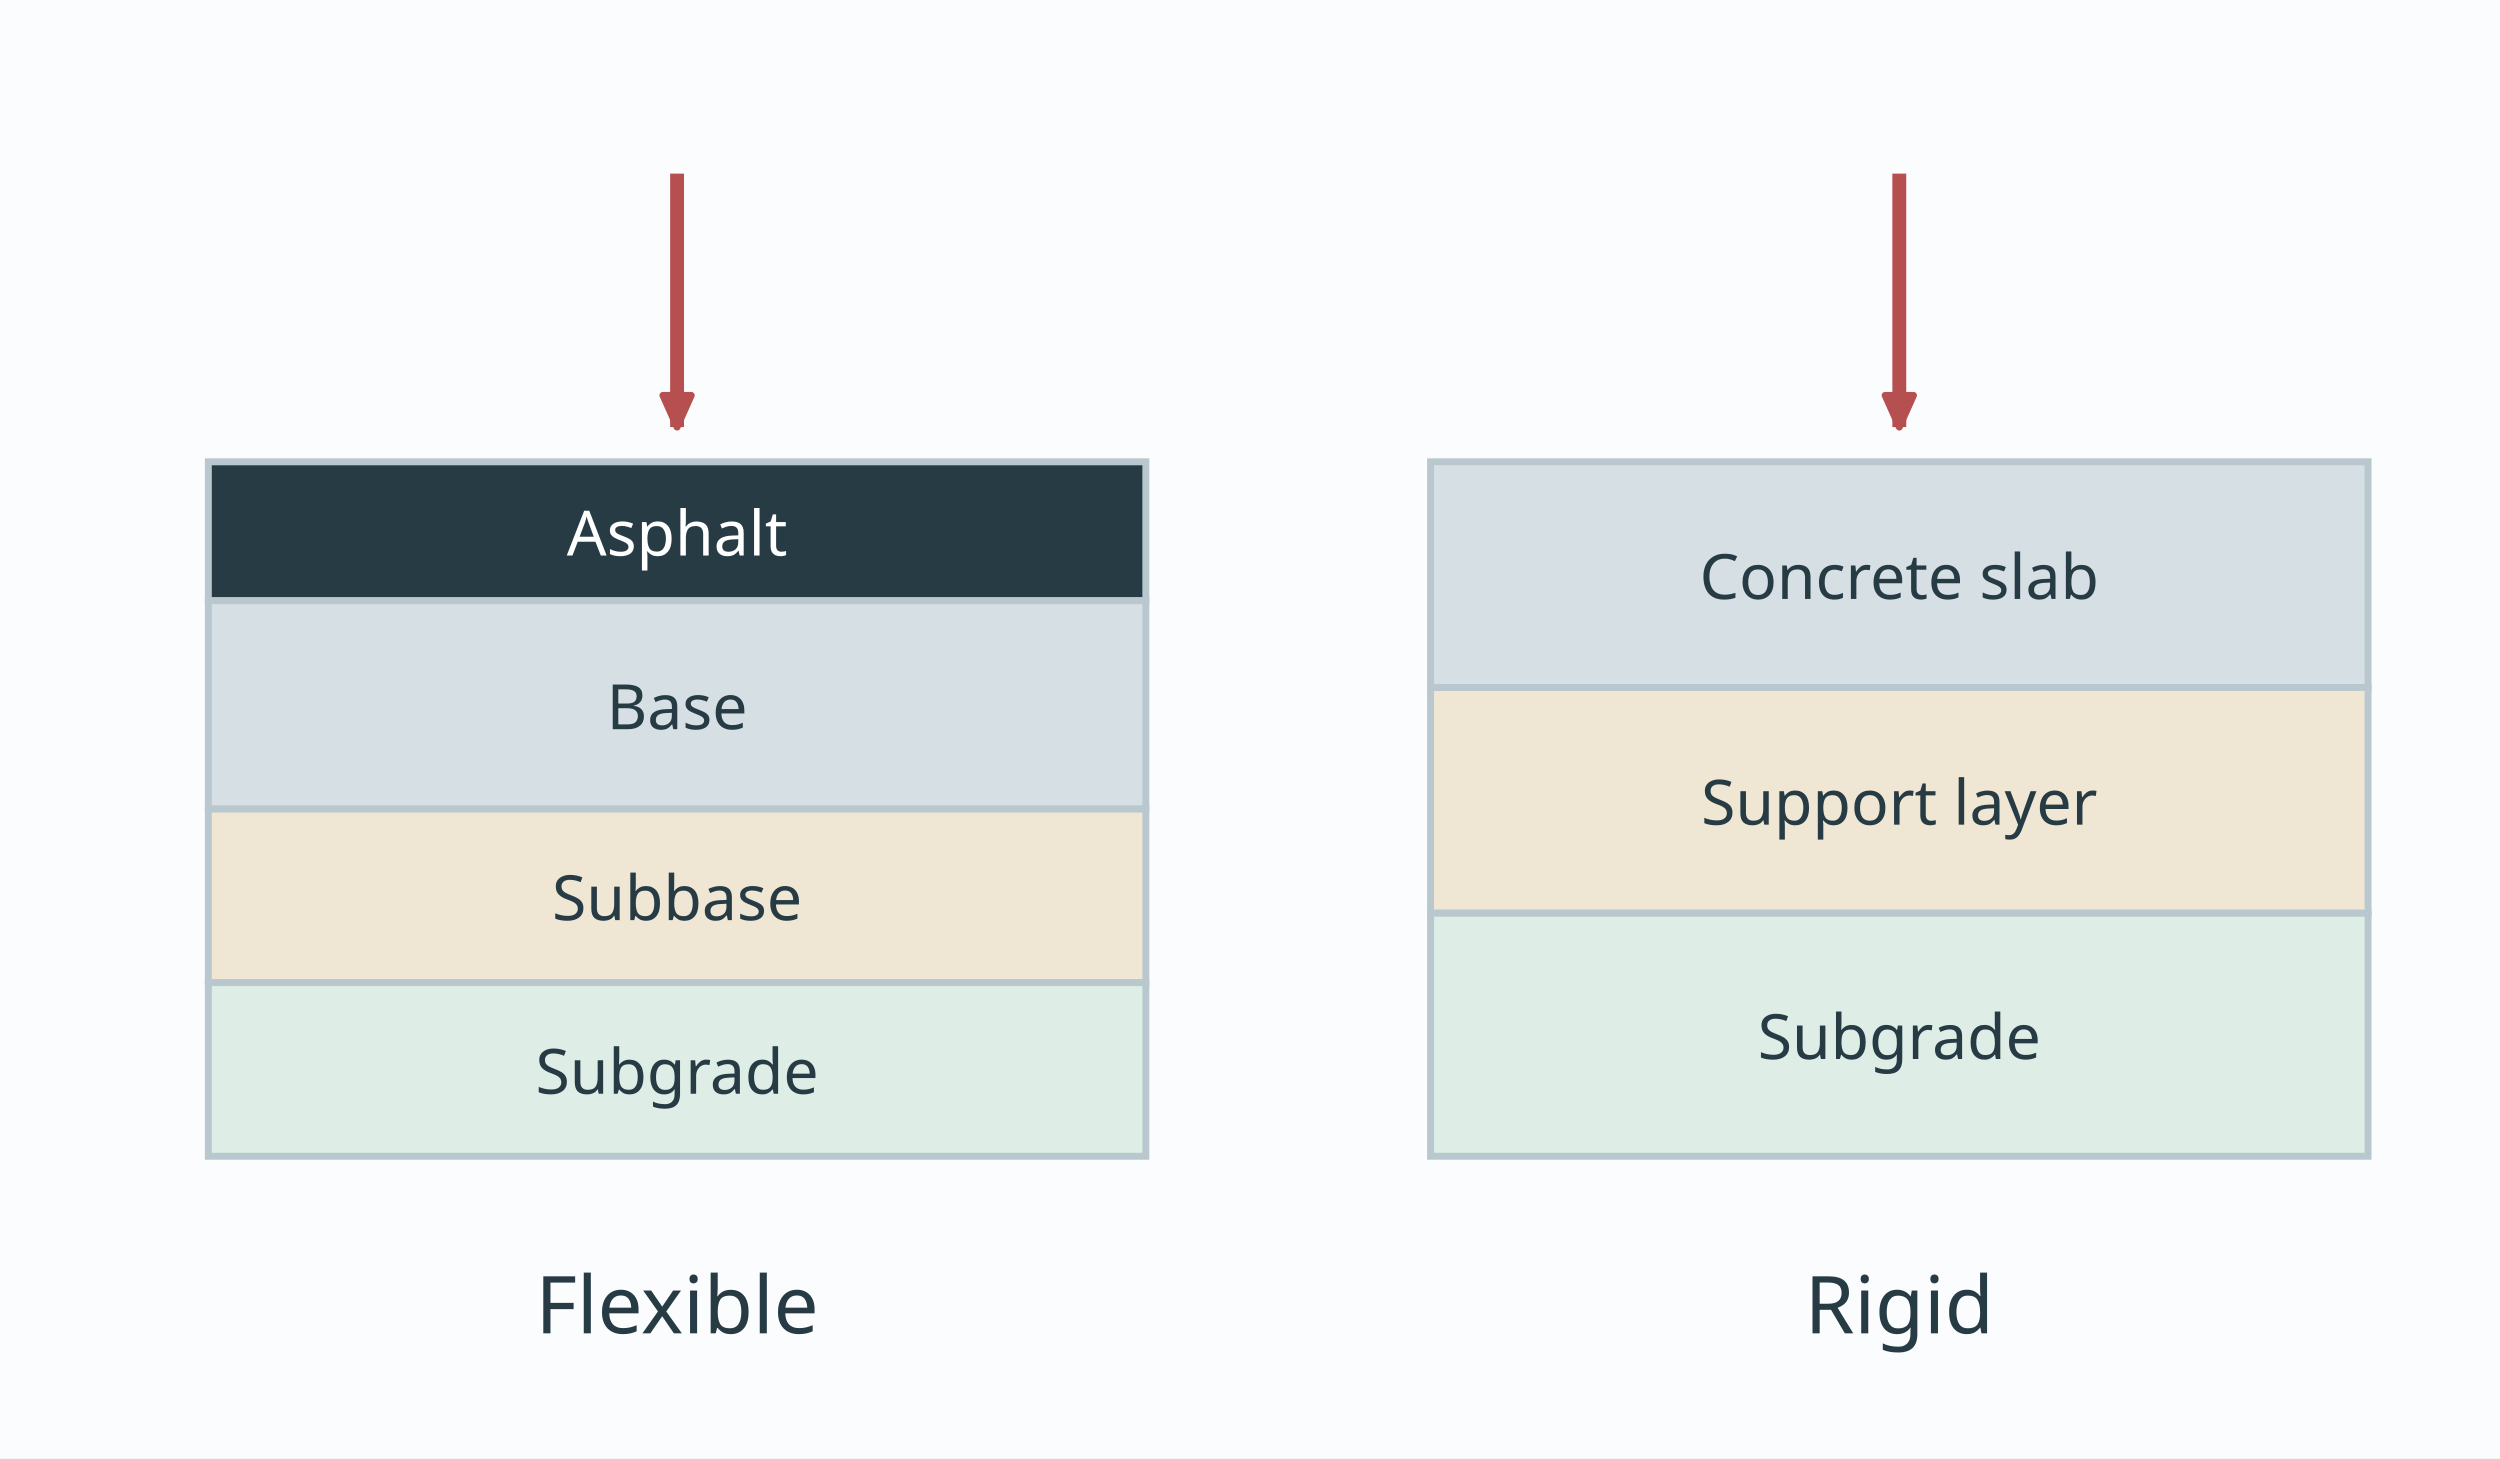
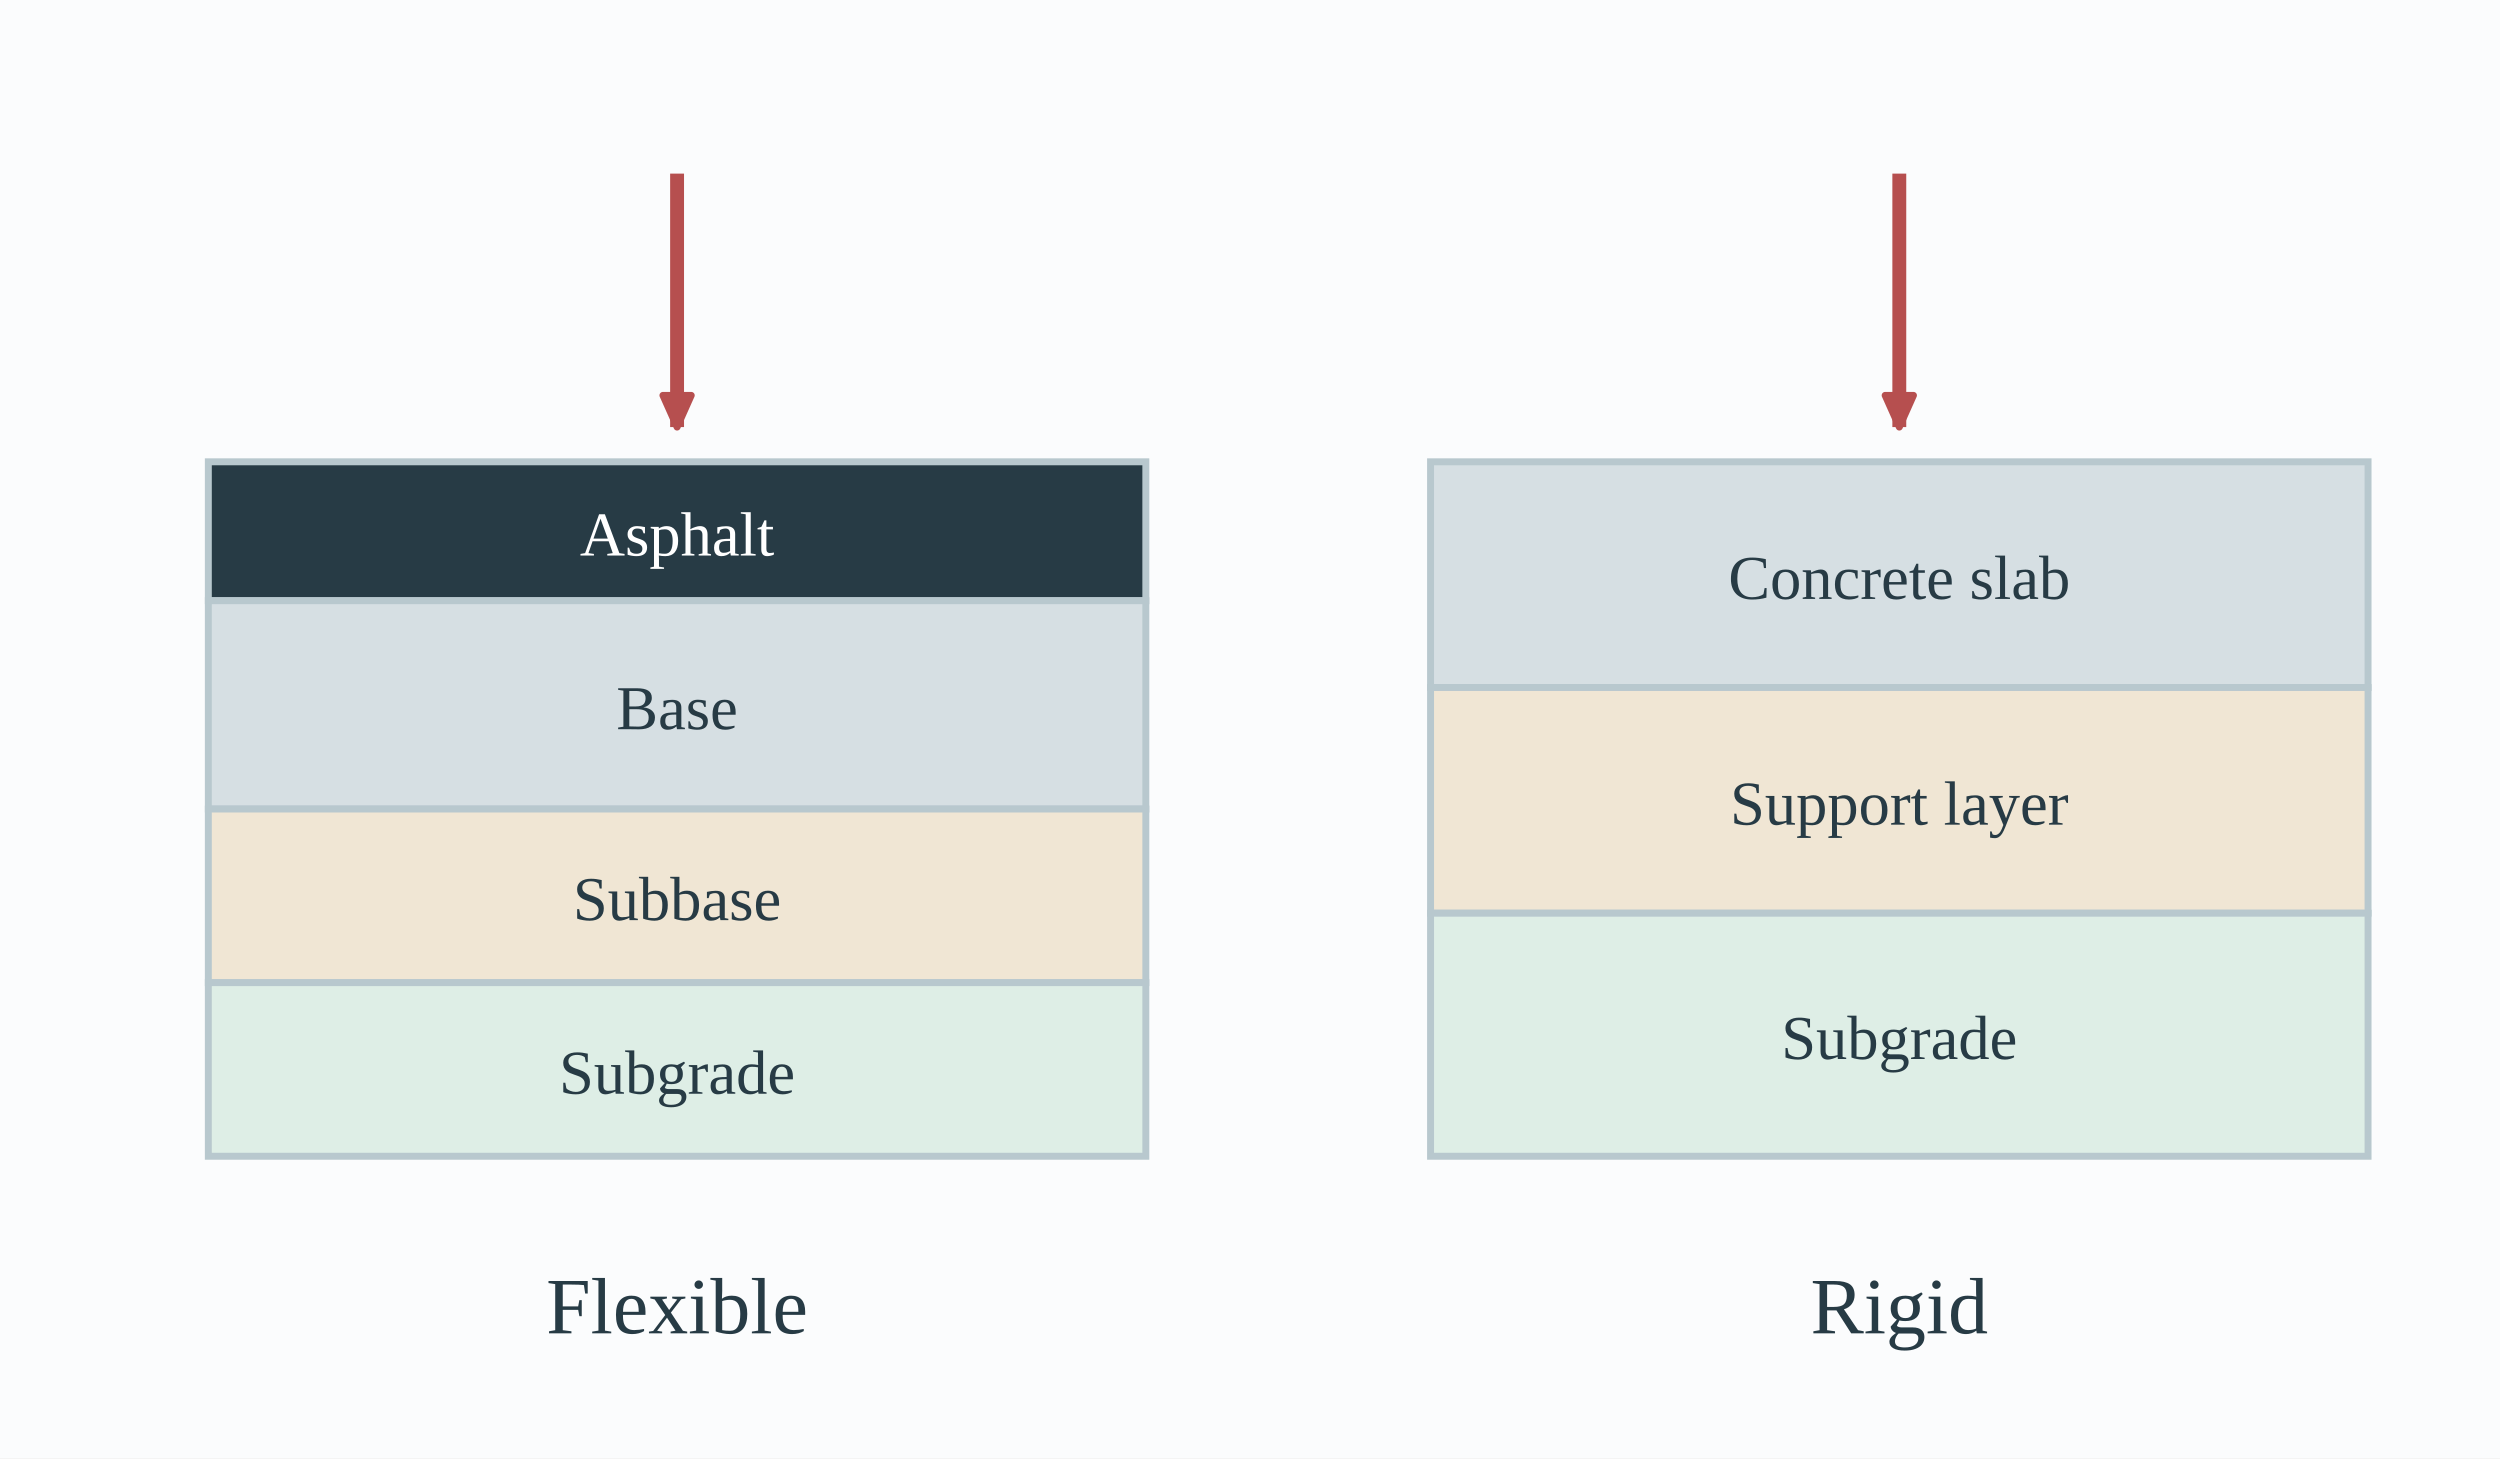
<svg xmlns="http://www.w3.org/2000/svg" viewBox="0 0 720 420" width="720" height="420" role="img" aria-labelledby="title desc">
  <rect width="720" height="420" fill="#fbfcfd" />
-   <g font-family="Verdana, sans-serif" letter-spacing="0">
+   <g font-family="'Times New Roman', Times, serif" letter-spacing="0">
    <rect x="60" y="133" width="270" height="40" fill="#273b45" stroke="#b8c8ce" stroke-width="2" />
    <text x="195" y="160" font-size="18" fill="#ffffff" text-anchor="middle">Asphalt</text>
    <rect x="60" y="173" width="270" height="60" fill="#d6dfe3" stroke="#b8c8ce" stroke-width="2" />
    <text x="195" y="210" font-size="18" fill="#273b45" text-anchor="middle">Base</text>
    <rect x="60" y="233" width="270" height="50" fill="#f0e6d4" stroke="#b8c8ce" stroke-width="2" />
    <text x="195" y="265" font-size="18" fill="#273b45" text-anchor="middle">Subbase</text>
    <rect x="60" y="283" width="270" height="50" fill="#deeee6" stroke="#b8c8ce" stroke-width="2" />
    <text x="195" y="315" font-size="18" fill="#273b45" text-anchor="middle">Subgrade</text>
    <line x1="195" y1="50" x2="195" y2="123" stroke="#b64f4f" stroke-width="4" />
    <polygon points="195,123 190.922,113.869 199.078,113.869" fill="#b64f4f" stroke="#b64f4f" stroke-width="2" stroke-linejoin="round" />
    <text x="195" y="384" font-size="23" fill="#273b45" text-anchor="middle">Flexible</text>
    <rect x="412" y="133" width="270" height="65" fill="#d6dfe3" stroke="#b8c8ce" stroke-width="2" />
    <text x="547" y="172.5" font-size="18" fill="#273b45" text-anchor="middle">Concrete slab</text>
    <rect x="412" y="198" width="270" height="65" fill="#f0e6d4" stroke="#b8c8ce" stroke-width="2" />
    <text x="547" y="237.5" font-size="18" fill="#273b45" text-anchor="middle">Support layer</text>
    <rect x="412" y="263" width="270" height="70" fill="#deeee6" stroke="#b8c8ce" stroke-width="2" />
    <text x="547" y="305" font-size="18" fill="#273b45" text-anchor="middle">Subgrade</text>
    <line x1="547" y1="50" x2="547" y2="123" stroke="#b64f4f" stroke-width="4" />
    <polygon points="547,123 542.922,113.869 551.078,113.869" fill="#b64f4f" stroke="#b64f4f" stroke-width="2" stroke-linejoin="round" />
    <text x="547" y="384" font-size="23" fill="#273b45" text-anchor="middle">Rigid</text>
  </g>
</svg>
